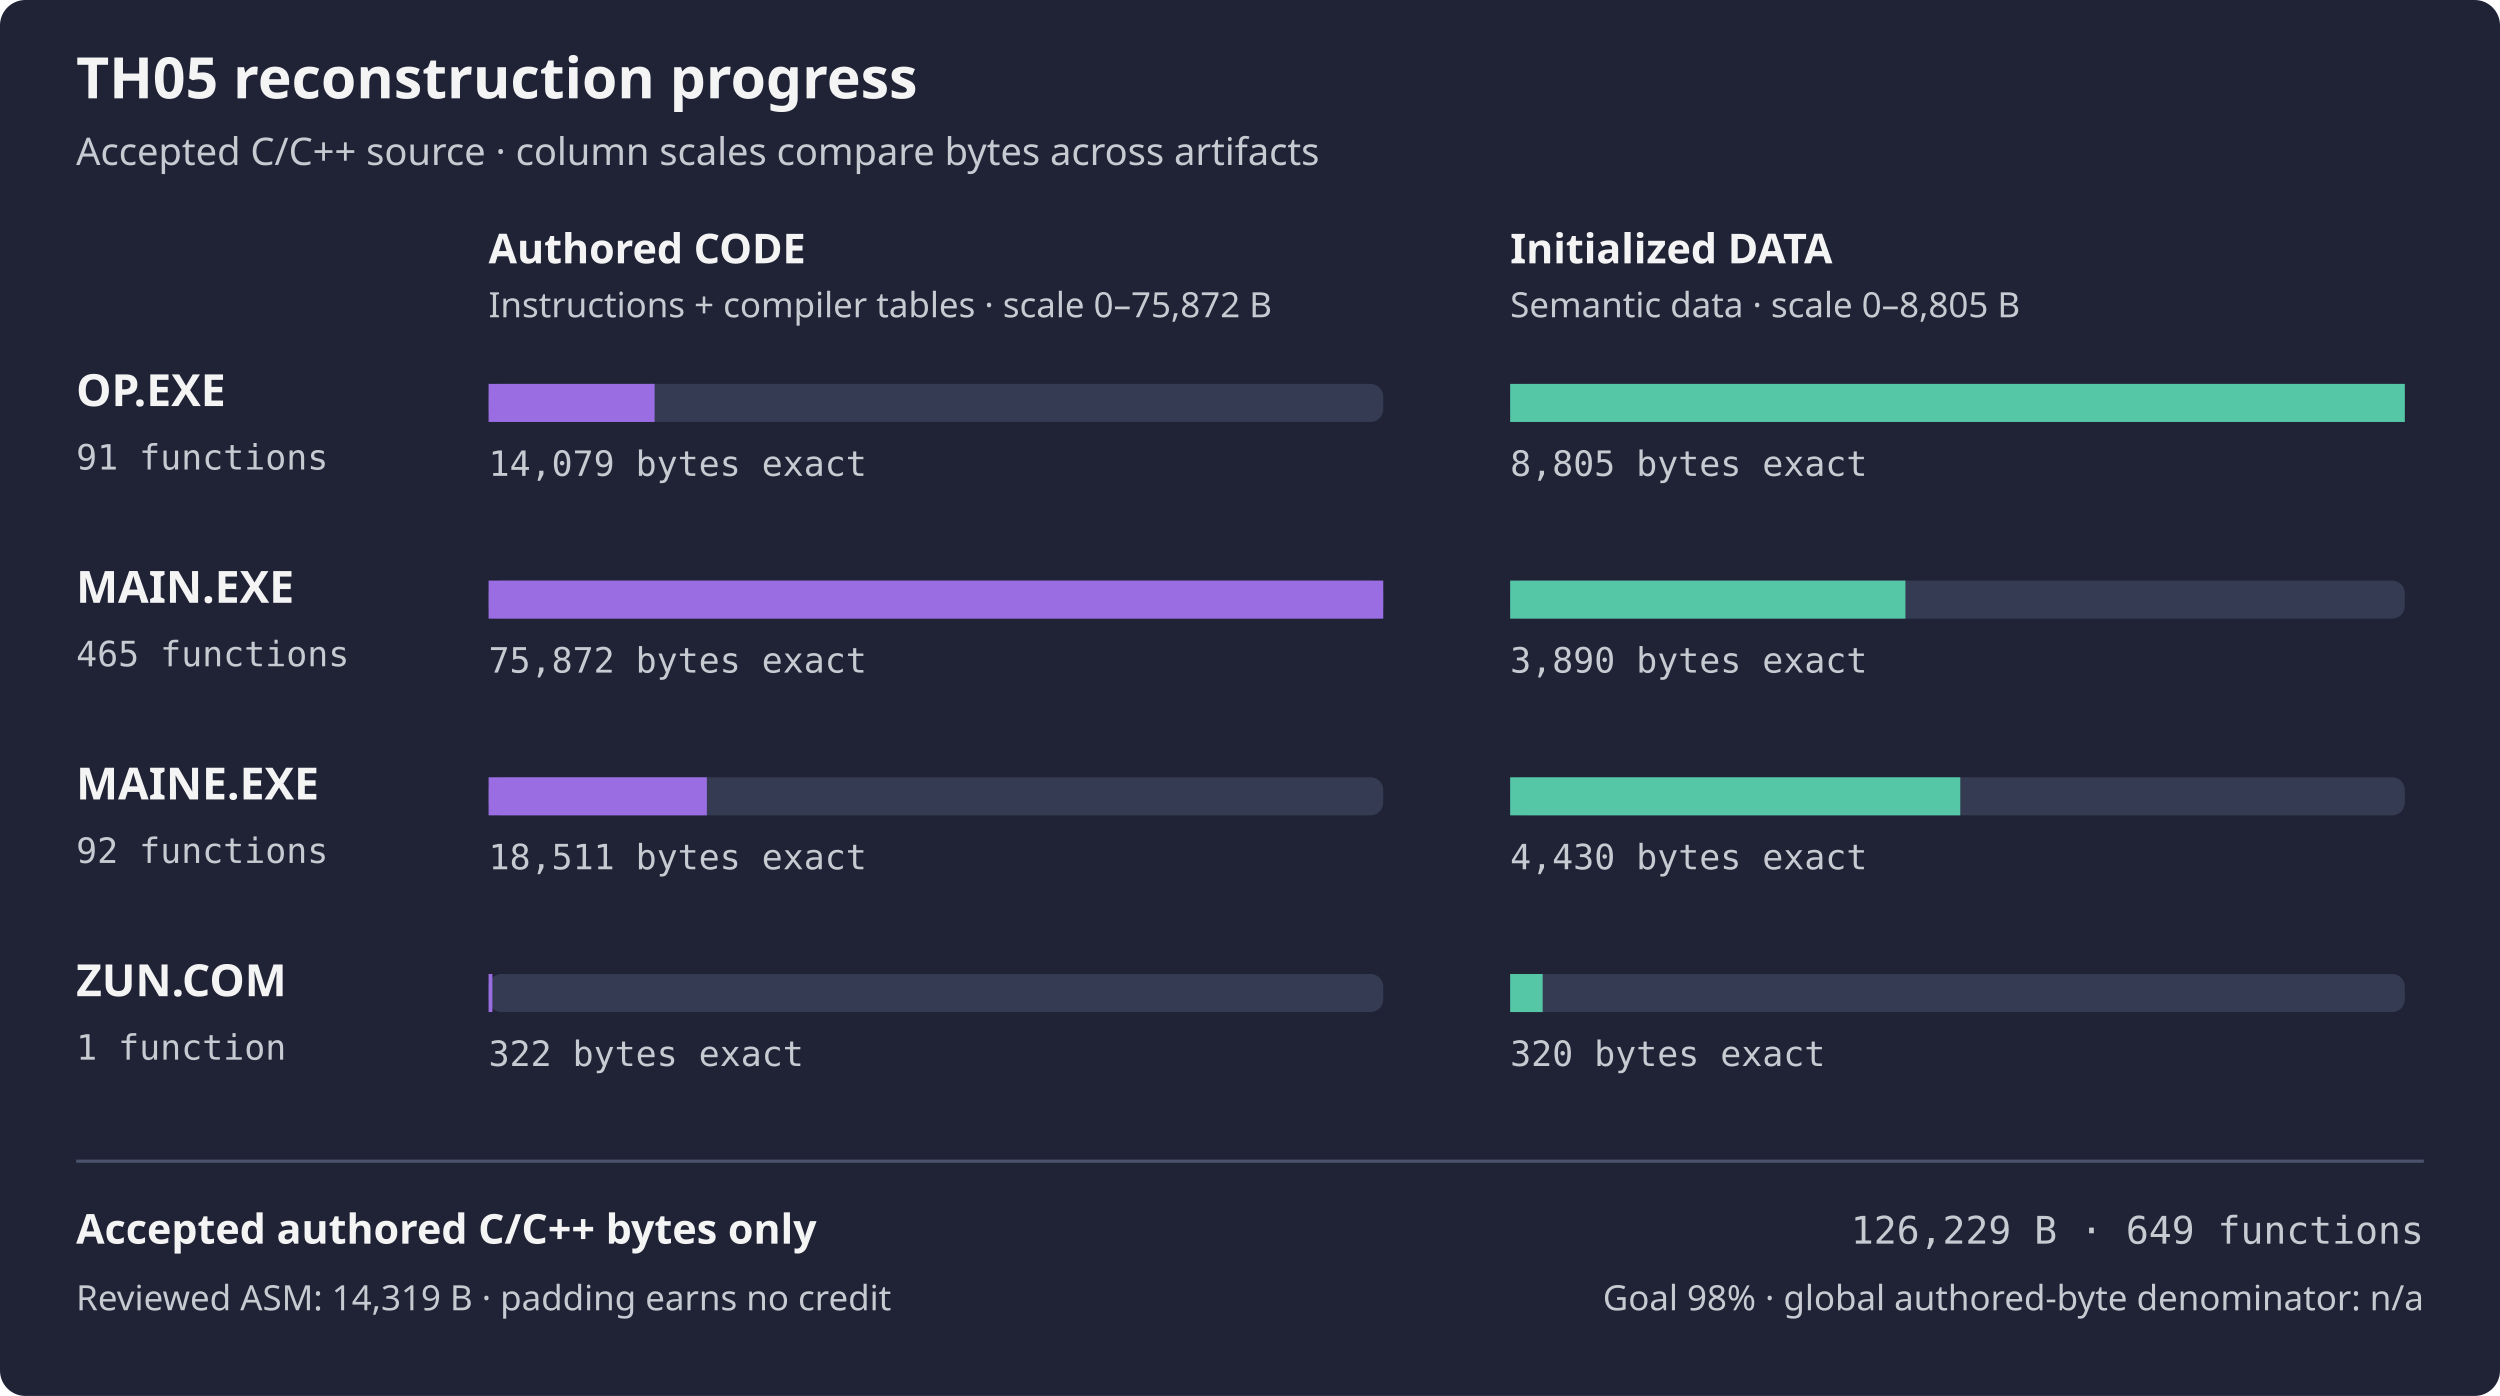
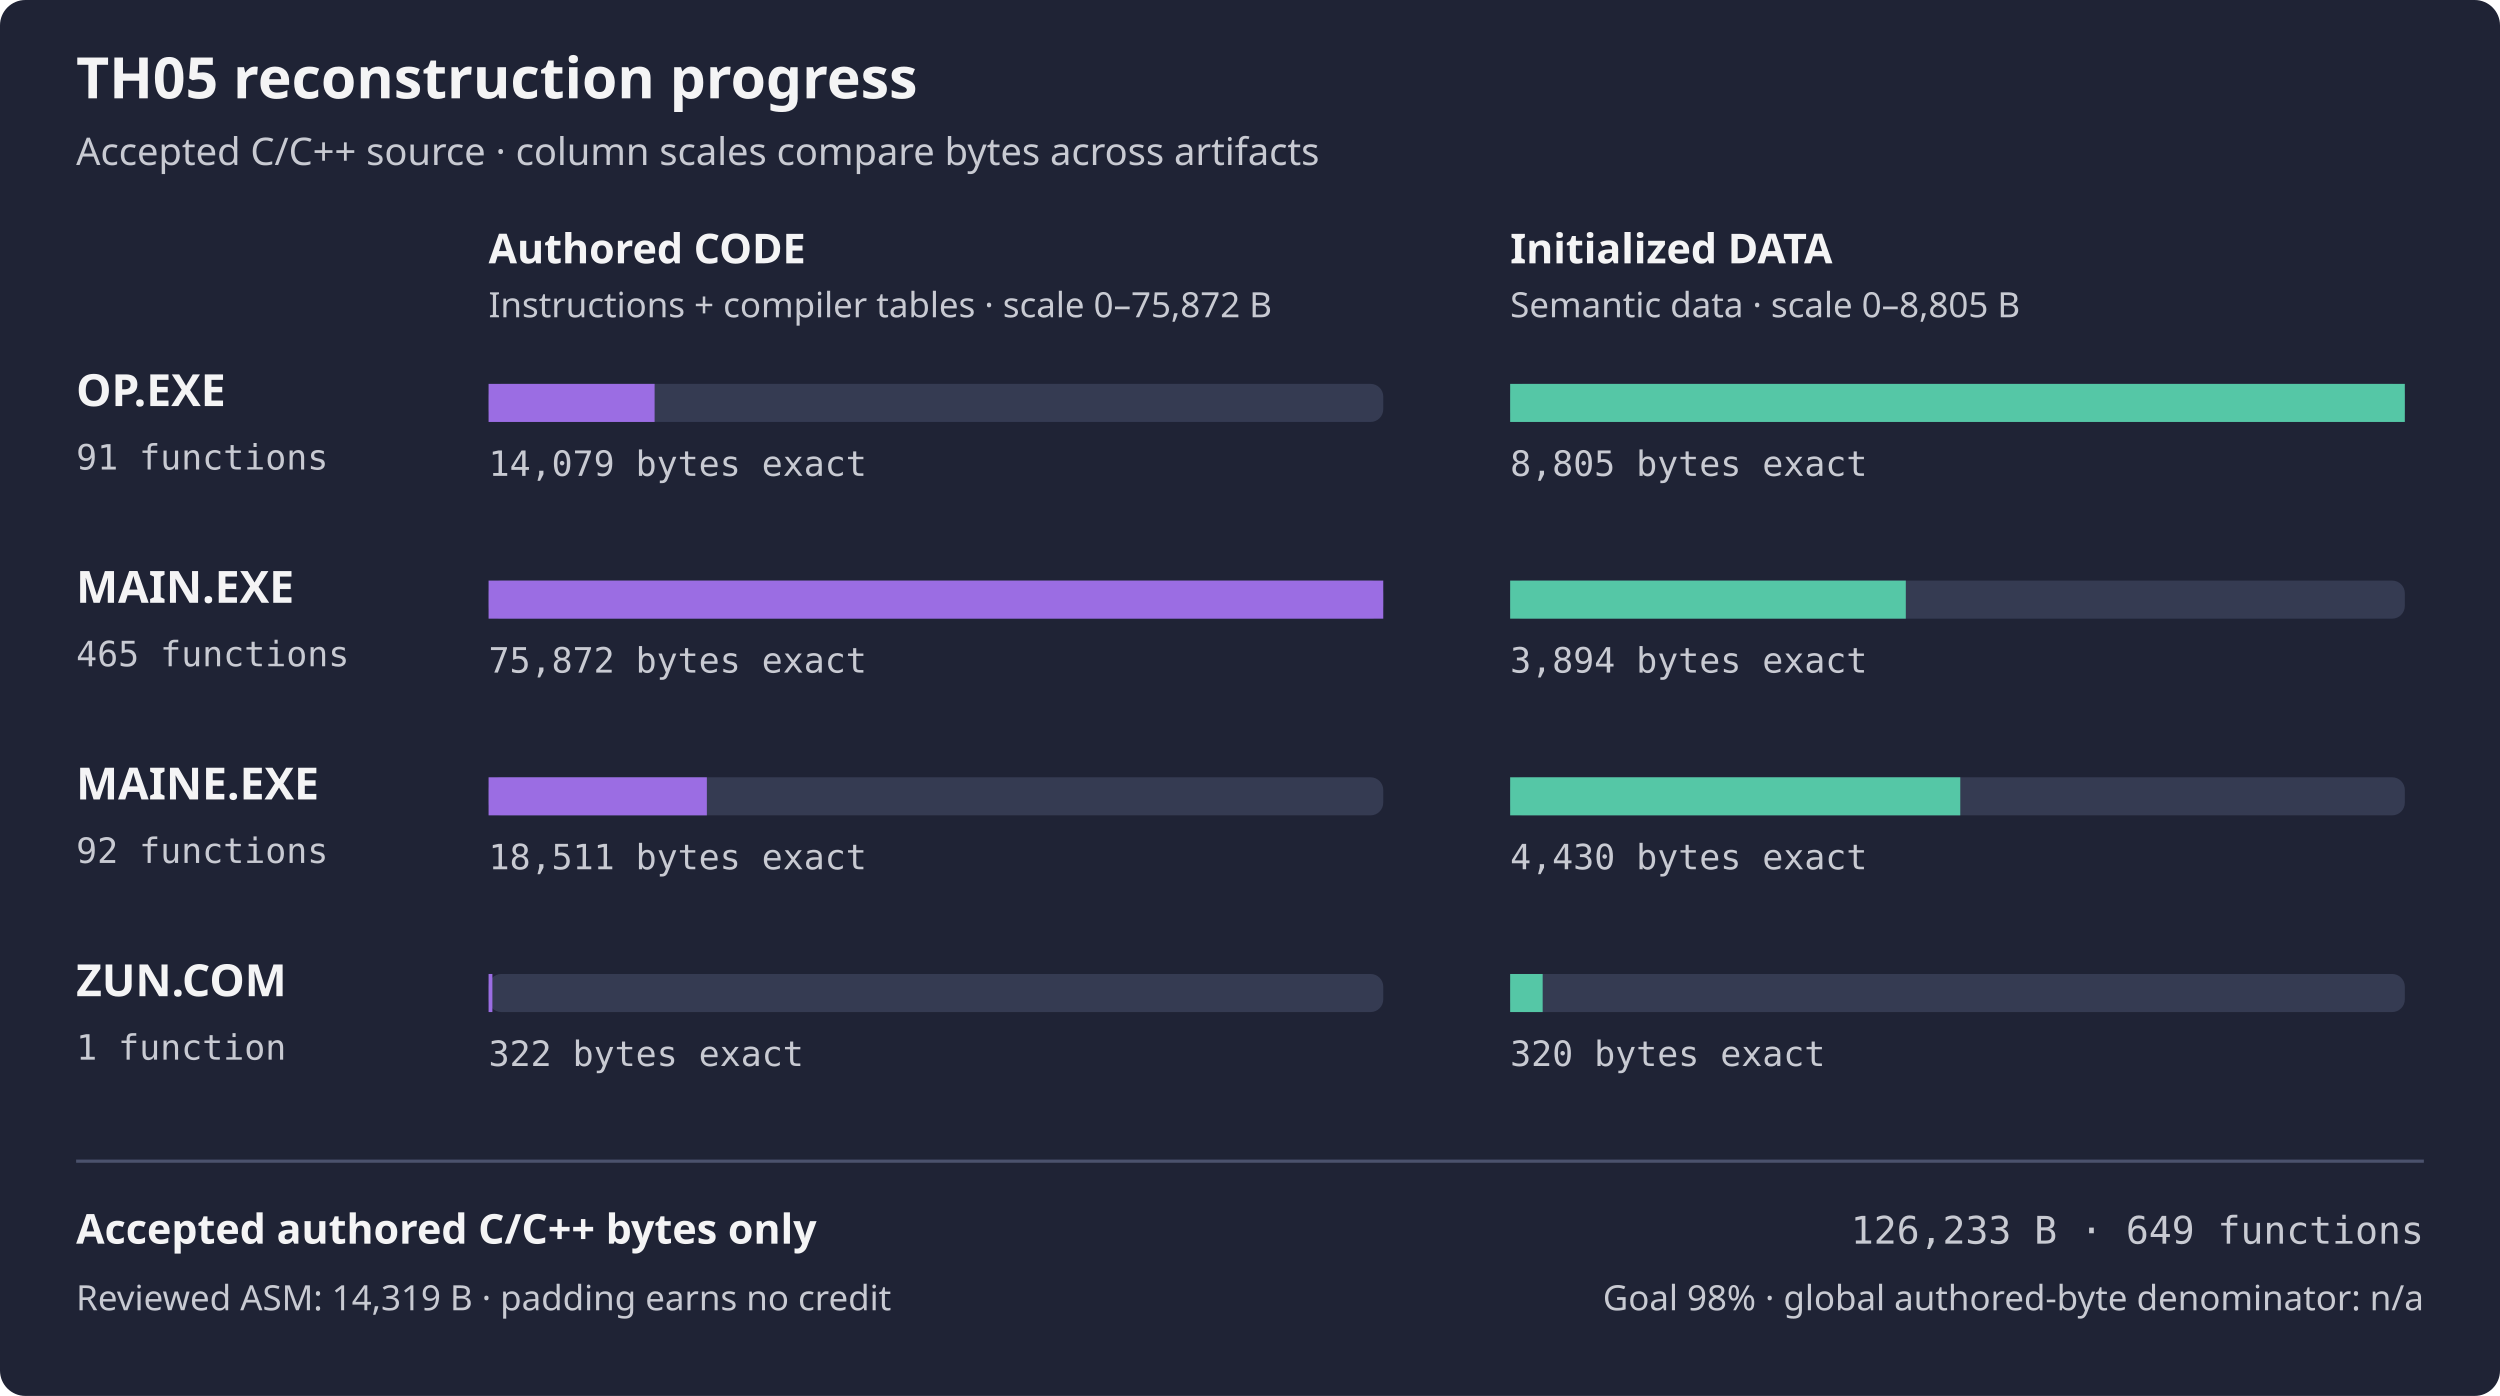
<svg xmlns="http://www.w3.org/2000/svg" width="788" height="440" viewBox="0 0 788 440" role="img" aria-labelledby="title desc">
  <rect width="788" height="440" rx="8" fill="#1f2335" />
  <text x="24" y="31" fill="#f4f4f5" font-family="sans-serif" font-size="18" font-weight="600">TH05 reconstruction progress</text>
  <text x="24" y="52" fill="#c8cad2" font-family="sans-serif" font-size="12">Accepted C/C++ source · column scales compare bytes across artifacts</text>
  <text x="154" y="83" fill="#f4f4f5" font-family="sans-serif" font-size="13" font-weight="600">Authored CODE</text>
  <text x="476" y="83" fill="#f4f4f5" font-family="sans-serif" font-size="13" font-weight="600">Initialized DATA</text>
  <text x="154" y="100" fill="#c8cad2" font-family="sans-serif" font-size="11">Instructions + compiler tables · scale 0–75,872 B</text>
  <text x="476" y="100" fill="#c8cad2" font-family="sans-serif" font-size="11">Semantic data · scale 0–8,805 B</text>
  <text x="24" y="128" fill="#f4f4f5" font-family="sans-serif" font-size="14" font-weight="600">OP.EXE</text>
  <text x="24" y="148" fill="#c8cad2" font-family="monospace" font-size="11">91 functions</text>
  <rect x="154" y="121" width="282" height="12" rx="4" fill="#353b52" />
  <rect x="154" y="121" width="52.33" height="12" fill="#9b6de3" />
  <rect x="476" y="121" width="282" height="12" rx="4" fill="#353b52" />
  <rect x="476" y="121" width="282.00" height="12" fill="#55c7a6" />
  <text x="154" y="150" fill="#c8cad2" font-family="monospace" font-size="11">14,079 bytes exact</text>
  <text x="476" y="150" fill="#c8cad2" font-family="monospace" font-size="11">8,805 bytes exact</text>
  <text x="24" y="190" fill="#f4f4f5" font-family="sans-serif" font-size="14" font-weight="600">MAIN.EXE</text>
  <text x="24" y="210" fill="#c8cad2" font-family="monospace" font-size="11">465 functions</text>
  <rect x="154" y="183" width="282" height="12" rx="4" fill="#353b52" />
  <rect x="154" y="183" width="282.00" height="12" fill="#9b6de3" />
  <rect x="476" y="183" width="282" height="12" rx="4" fill="#353b52" />
-   <rect x="476" y="183" width="124.59" height="12" fill="#55c7a6" />
+   <rect x="476" y="183" width="124.71" height="12" fill="#55c7a6" />
  <text x="154" y="212" fill="#c8cad2" font-family="monospace" font-size="11">75,872 bytes exact</text>
-   <text x="476" y="212" fill="#c8cad2" font-family="monospace" font-size="11">3,890 bytes exact</text>
+   <text x="476" y="212" fill="#c8cad2" font-family="monospace" font-size="11">3,894 bytes exact</text>
  <text x="24" y="252" fill="#f4f4f5" font-family="sans-serif" font-size="14" font-weight="600">MAINE.EXE</text>
  <text x="24" y="272" fill="#c8cad2" font-family="monospace" font-size="11">92 functions</text>
  <rect x="154" y="245" width="282" height="12" rx="4" fill="#353b52" />
  <rect x="154" y="245" width="68.80" height="12" fill="#9b6de3" />
  <rect x="476" y="245" width="282" height="12" rx="4" fill="#353b52" />
  <rect x="476" y="245" width="141.88" height="12" fill="#55c7a6" />
  <text x="154" y="274" fill="#c8cad2" font-family="monospace" font-size="11">18,511 bytes exact</text>
  <text x="476" y="274" fill="#c8cad2" font-family="monospace" font-size="11">4,430 bytes exact</text>
  <text x="24" y="314" fill="#f4f4f5" font-family="sans-serif" font-size="14" font-weight="600">ZUN.COM</text>
  <text x="24" y="334" fill="#c8cad2" font-family="monospace" font-size="11">1 function</text>
  <rect x="154" y="307" width="282" height="12" rx="4" fill="#353b52" />
  <rect x="154" y="307" width="1.20" height="12" fill="#9b6de3" />
  <rect x="476" y="307" width="282" height="12" rx="4" fill="#353b52" />
  <rect x="476" y="307" width="10.25" height="12" fill="#55c7a6" />
  <text x="154" y="336" fill="#c8cad2" font-family="monospace" font-size="11">322 bytes exact</text>
  <text x="476" y="336" fill="#c8cad2" font-family="monospace" font-size="11">320 bytes exact</text>
  <path d="M24 366 H764" stroke="#4b526d" />
  <text x="24" y="392" fill="#f4f4f5" font-family="sans-serif" font-size="13" font-weight="600">Accepted authored C/C++ bytes only</text>
-   <text x="764" y="392" fill="#c8cad2" font-family="monospace" text-anchor="end" font-size="12">126,229 B · 649 functions</text>
+   <text x="764" y="392" fill="#c8cad2" font-family="monospace" text-anchor="end" font-size="12">126,233 B · 649 functions</text>
  <text x="24" y="413" fill="#c8cad2" font-family="sans-serif" font-size="11">Reviewed ASM: 14,319 B · padding earns no credit</text>
  <text x="764" y="413" fill="#c8cad2" font-family="sans-serif" text-anchor="end" font-size="11">Goal 98% · global authored-byte denominator: n/a</text>
</svg>
